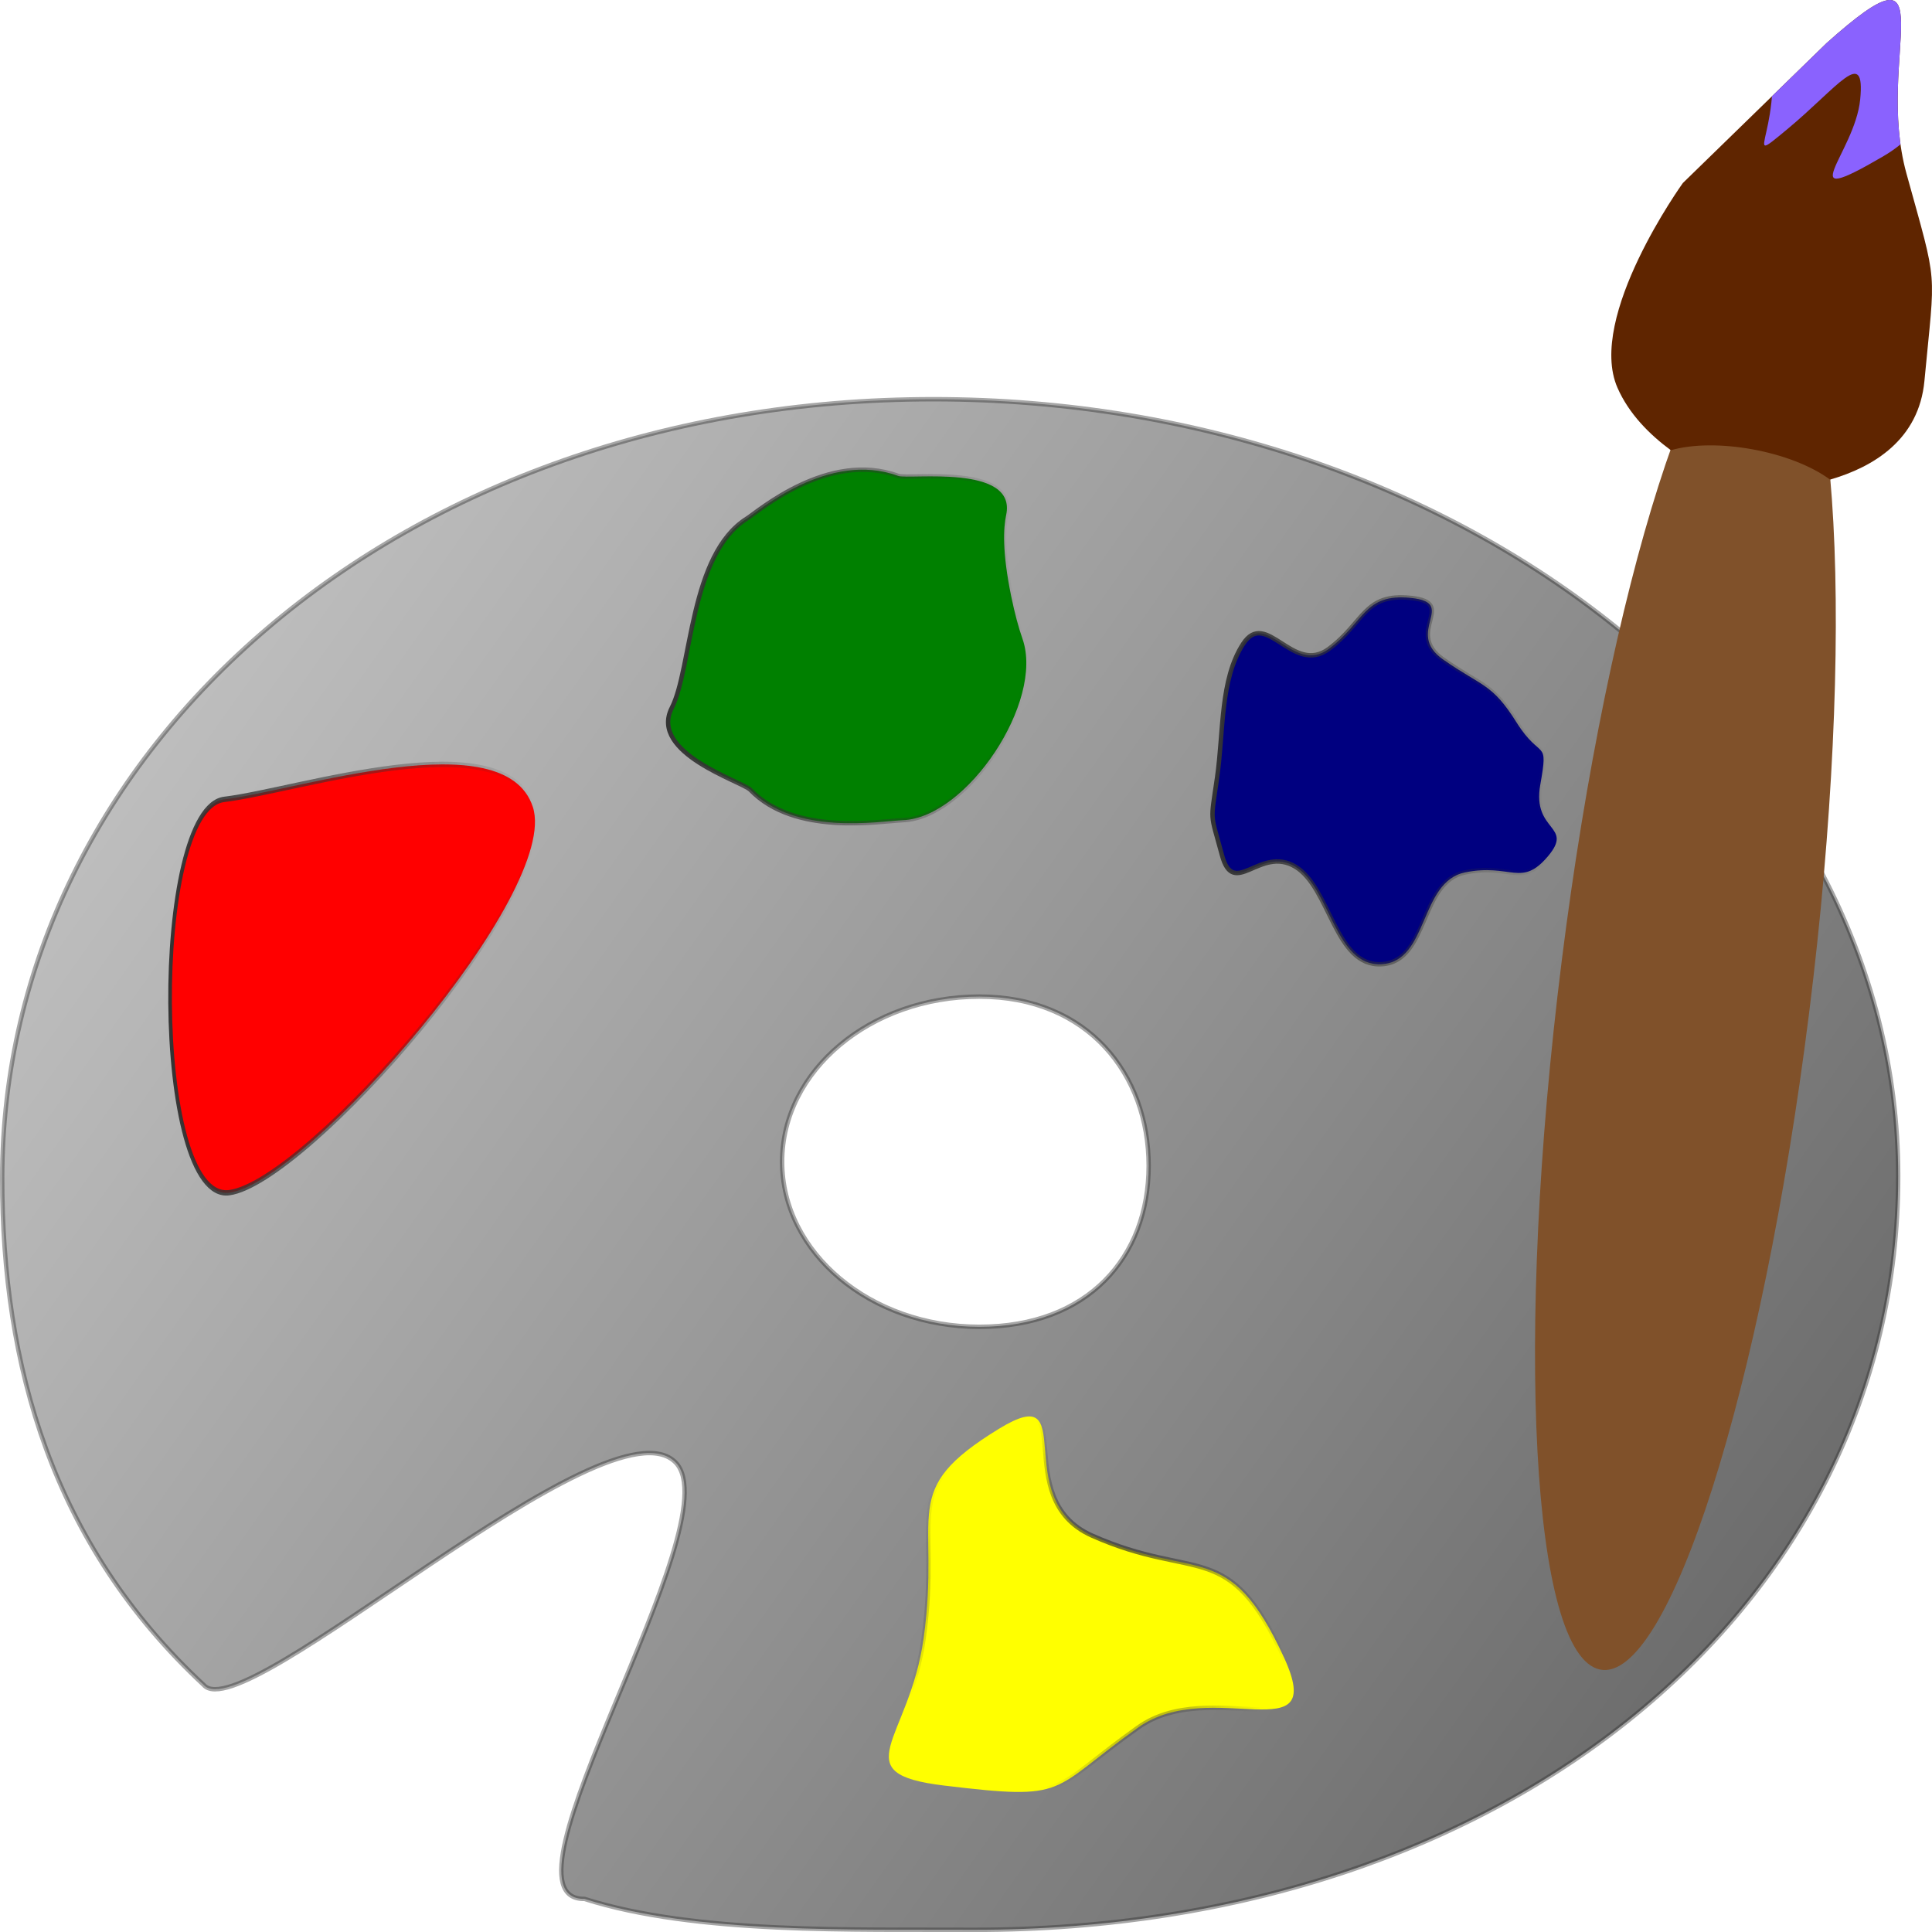
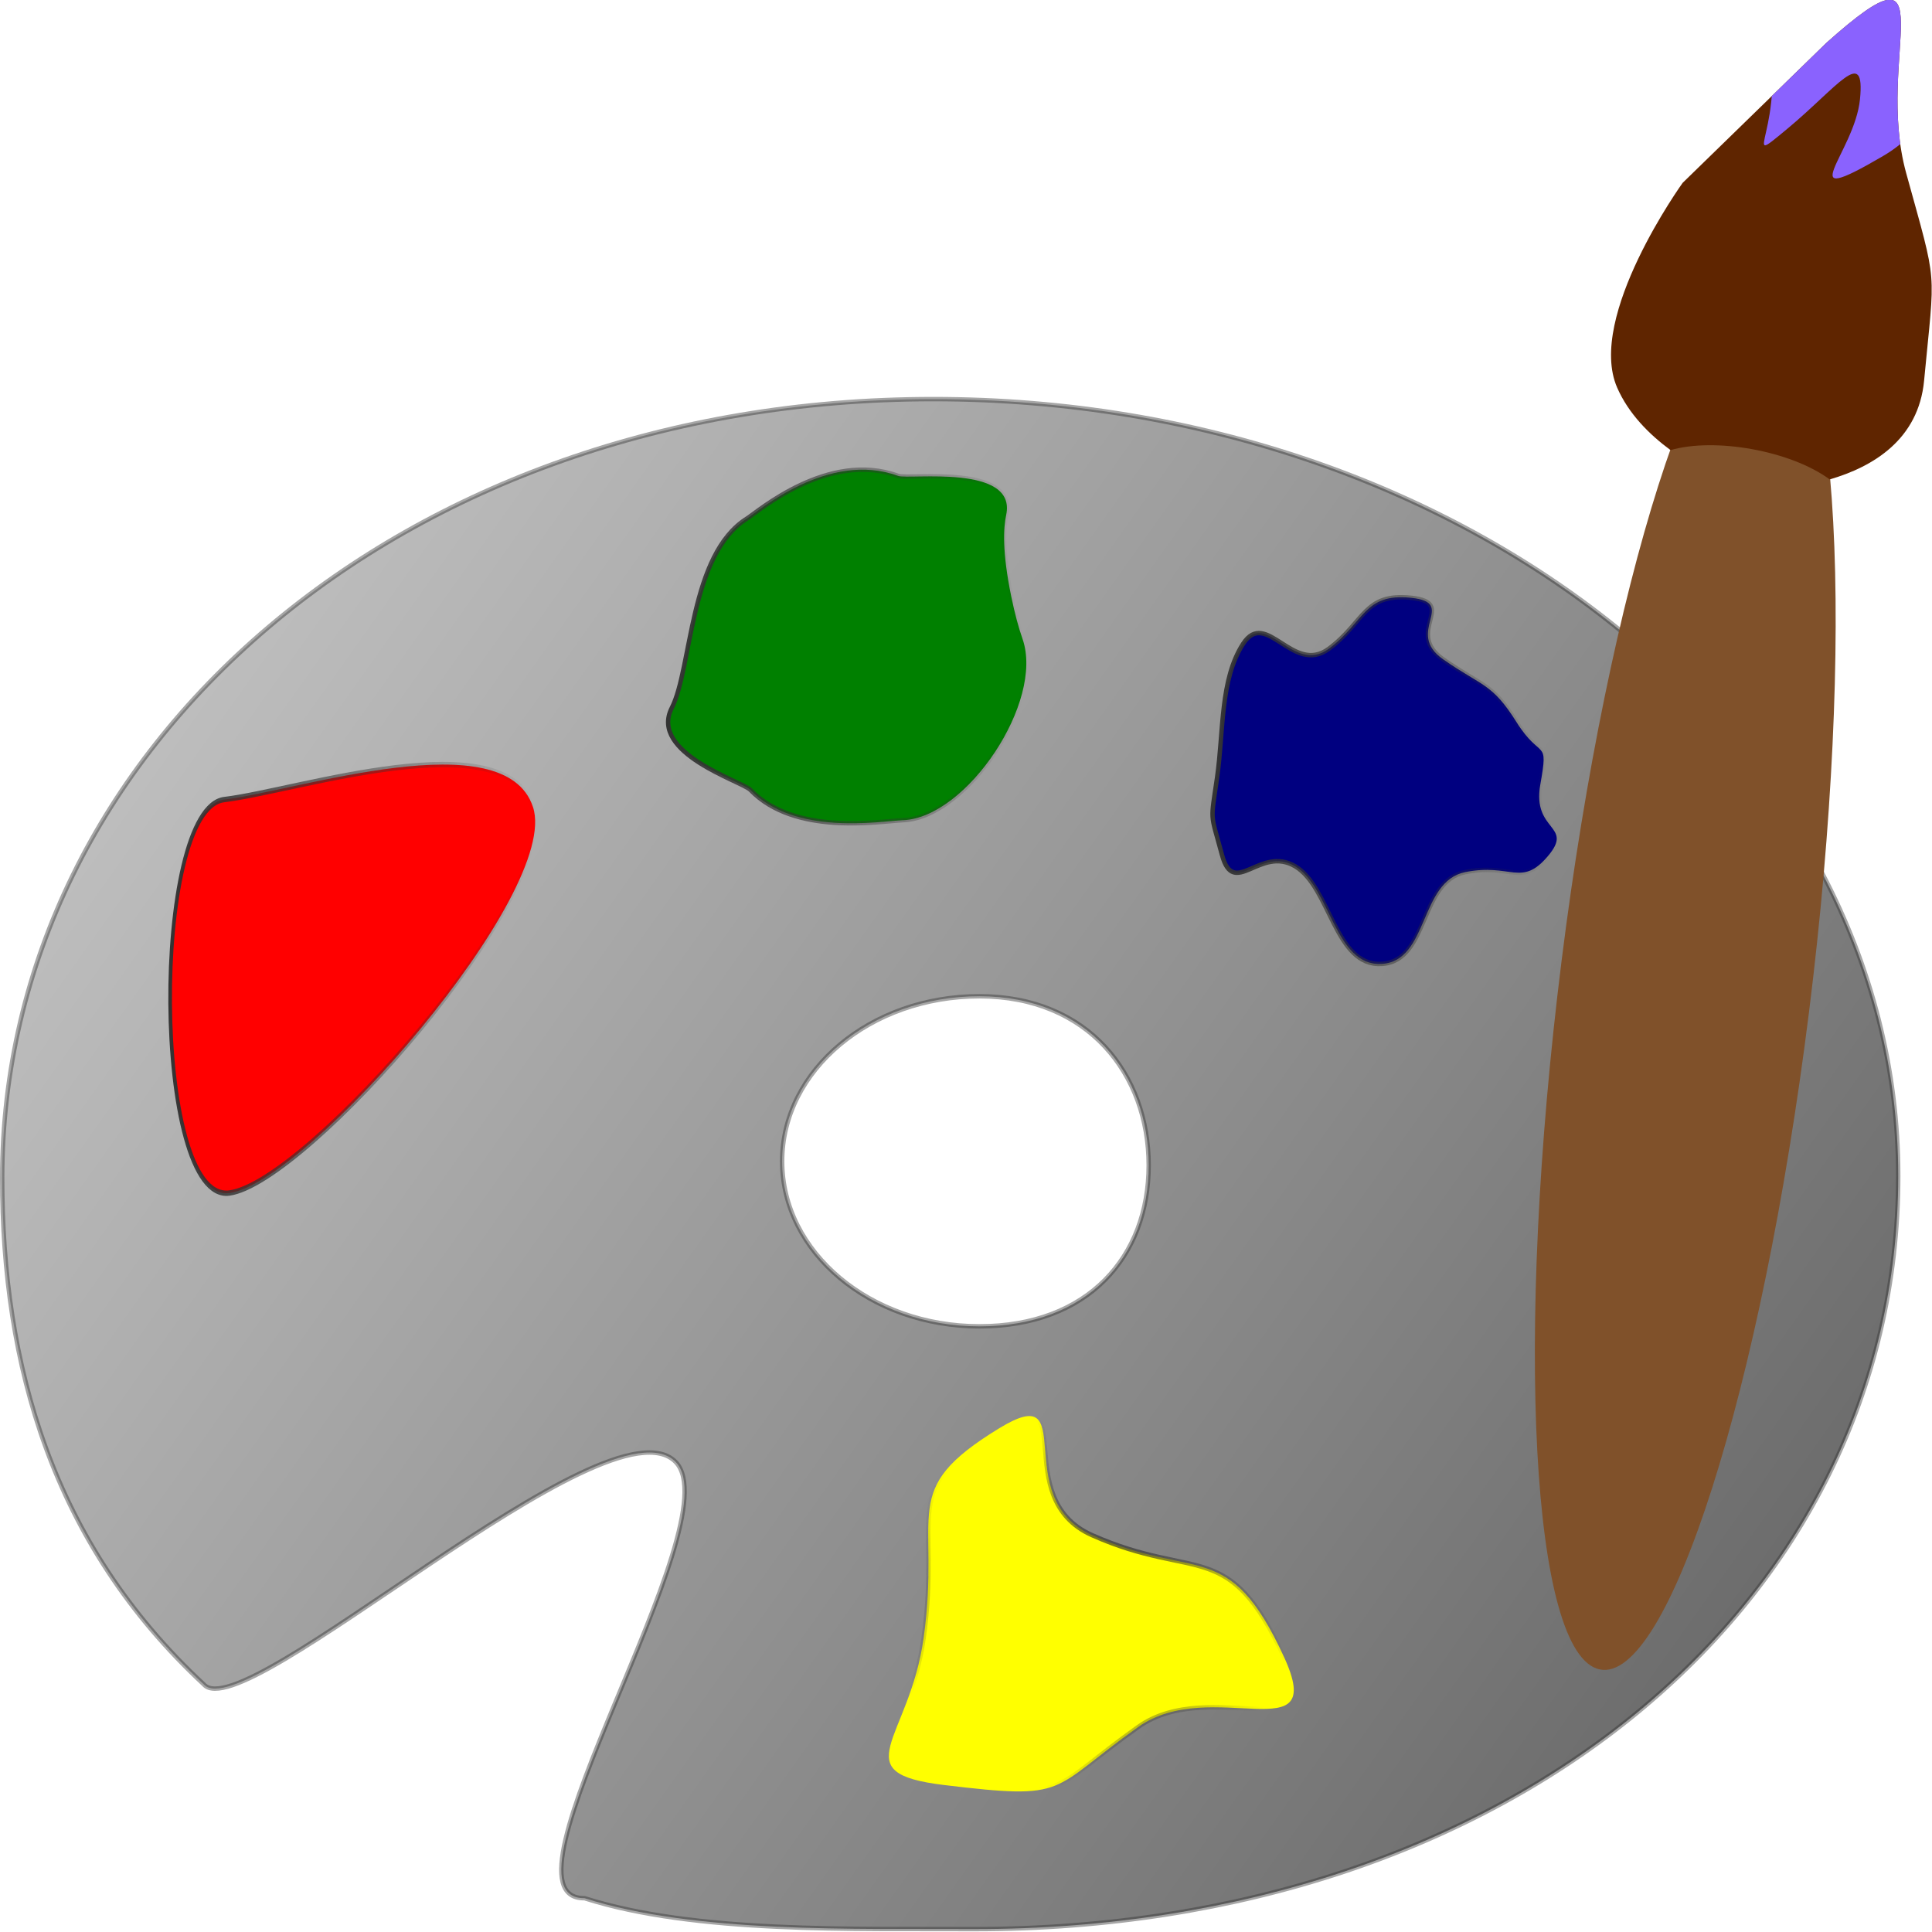
- <svg xmlns="http://www.w3.org/2000/svg" width="87.6mm" height="87.6mm" viewBox="0 0 87.6 87.6">
-   <defs />
+ <svg xmlns="http://www.w3.org/2000/svg" viewBox="0 0 87.6 87.6">
  <defs>
    <linearGradient id="b" x1="11.337" x2="38.083" y1="30.733" y2="30.733" gradientUnits="userSpaceOnUse">
-       <stop stop-color="#333" offset="0" />
-       <stop stop-color="#333" stop-opacity="0" offset="1" />
+       <stop offset="0" stop-color="#333" />
+       <stop offset="1" stop-color="#333" stop-opacity="0" />
    </linearGradient>
    <linearGradient id="c" x1="25.411" x2="53.757" y1="19.946" y2="19.946" gradientUnits="userSpaceOnUse">
-       <stop stop-color="#333" offset="0" />
-       <stop stop-color="#333" stop-opacity="0" offset="1" />
+       <stop offset="0" stop-color="#333" />
+       <stop offset="1" stop-color="#333" stop-opacity="0" />
    </linearGradient>
    <linearGradient id="d" x1="55.845" x2="71.452" y1="24.658" y2="24.658" gradientUnits="userSpaceOnUse">
-       <stop stop-color="#333" offset="0" />
-       <stop stop-color="#333" stop-opacity="0" offset="1" />
+       <stop offset="0" stop-color="#333" />
+       <stop offset="1" stop-color="#333" stop-opacity="0" />
    </linearGradient>
    <linearGradient id="a" x1="15.072" x2="88.056" y1="18.521" y2="70.896" gradientUnits="userSpaceOnUse">
-       <stop stop-color="#c1c1c1" offset="0" />
-       <stop stop-color="#686868" offset="1" />
+       <stop offset="0" stop-color="#c1c1c1" />
+       <stop offset="1" stop-color="#686868" />
    </linearGradient>
-     <radialGradient id="e" cx="65.884" cy="51.557" r="9.312" gradientTransform="matrix(1 0 0 .91903 0 4.175)" gradientUnits="userSpaceOnUse">
-       <stop stop-color="#333" offset="0" />
-       <stop stop-color="#333" stop-opacity="0" offset="1" />
+     <radialGradient id="e" cx="65.884" cy="51.557" r="9.312" gradientTransform="matrix(1 0 0 .919 0 4.175)" gradientUnits="userSpaceOnUse">
+       <stop offset="0" stop-color="#333" />
+       <stop offset="1" stop-color="#333" stop-opacity="0" />
    </radialGradient>
    <clipPath id="f">
-       <path d="M23.146 20.816s-6.843 6.28-5.625 10.178c1.219 3.898 8.286 6.356 8.286 6.356s8.233 1.38 9.874-4.564c1.64-5.943 1.616-4.651.73-10.908-.886-6.256 4.704-12.22-3.585-7.322" fill="#803300" />
+       <path fill="#803300" d="M23.146 20.816s-6.843 6.28-5.625 10.178c1.219 3.898 8.286 6.356 8.286 6.356s8.233 1.38 9.874-4.564c1.64-5.943 1.616-4.651.73-10.908s4.704-12.22-3.585-7.322" />
    </clipPath>
  </defs>
-   <path d="M48.241 12.41c-24.163 0-42.216 15.704-42.216 34.964 0 8.384 2.254 16.397 9.14 22.735 1.795 2.05 18.361-13.119 21.402-9.978 2.605 2.702-8.572 19.635-4.14 19.577 5.036 1.59 12.269 1.359 17.685 1.388 24.164 0 41.882-14.551 41.882-33.812 0-19.26-19.59-34.874-43.752-34.874zm2.09 26.808c4.938 0 7.677 3.498 7.677 7.59s-2.739 7.228-7.677 7.228-8.942-3.317-8.942-7.409c0-4.091 4.003-7.409 8.942-7.409z" fill="url(#a)" stroke="#333" stroke-linejoin="bevel" stroke-opacity=".435" stroke-width=".199" transform="matrix(.99998 0 0 1.0104 -5.925 5.562)" />
-   <path transform="matrix(.62478 0 0 .92362 .546 15.987)" d="M37.791 22.295c2.056 4.21-16.398 18.447-22.03 18.946-5.632.499-5.689-18.873-.365-19.307 5.324-.433 20.338-3.848 22.394.361z" fill="red" stroke="url(#b)" stroke-width=".263" />
-   <path transform="matrix(.57299 0 0 .57896 15.733 17.763)" d="M44.016 33.55c-1.863.079-8.566 1.25-12.098-2.374-.65-.668-8.049-2.862-6.216-6.423 1.603-3.116 1.394-12.004 5.945-14.825.881-.546 6.439-5.345 11.967-3.339.848.308 9.41-.96 8.548 3.06-.216 1.007-.325 2.883.398 6.364.288 1.39.594 2.485.899 3.35 1.727 4.912-4.404 13.974-9.443 14.188z" fill="green" stroke="url(#c)" stroke-width=".346" />
-   <path transform="matrix(.99998 0 0 1.0104 -.867 10.49)" d="M71.05 28.049c-1.207 1.41-1.67.299-3.75.717s-1.649 3.99-3.779 4.12c-2.13.13-2.323-3.432-3.924-4.379-1.6-.947-2.788 1.46-3.325-.519-.537-1.978-.518-1.4-.219-3.481.3-2.08.131-4.395 1.179-5.993 1.047-1.598 2.257 1.415 3.882.227 1.625-1.189 1.584-2.518 3.738-2.29s-.333 1.532 1.454 2.765c1.786 1.234 2.207 1.056 3.322 2.816 1.116 1.761 1.463.665 1.08 2.797s1.55 1.81.342 3.22z" fill="navy" stroke="url(#d)" stroke-width=".199" />
-   <path transform="matrix(.99998 0 0 1.0104 -16.402 20.644)" d="M74.617 53.938c2.028 4.35-3.306.83-6.607 3.15-4.097 2.88-3.064 3.29-8.793 2.608-4.616-.55-1.583-2.006-.935-6.603.803-5.706-1.234-6.594 3.423-9.412 3.752-2.27.388 3.11 4.212 4.796 4.745 2.091 6.183.062 8.7 5.461z" fill="#ff0" stroke="url(#e)" stroke-width=".199" />
-   <g transform="matrix(.75405 -.10165 .12541 .85596 56.24 -7.167)" stroke-width="0">
-     <ellipse transform="rotate(17.425)" cx="34.345" cy="54.825" rx="7.409" ry="36.535" fill="#80512a" />
-     <path d="M23.146 20.816s-6.843 6.28-5.625 10.178c.447 1.43 1.48 2.649 2.61 3.62 2.704-.355 7.062.86 9.132 2.64 2.669-.35 5.584-1.45 6.418-4.468 1.64-5.943 1.616-4.651.73-10.908-.886-6.255 4.704-12.22-3.585-7.322" fill="#5f2500" />
-     <path d="M29.441 13.093c.513 5.613-3.078 7.514.302 5.673 3.38-1.84 5.365-3.821 4.58-1.045s-5.169 5.315.867 3.112c6.035-2.203 3.093-7.77 3.063-8.706" clip-path="url(#f)" fill="#8a62fe" />
+   <path fill="url(#a)" stroke="#333" stroke-linejoin="bevel" stroke-opacity=".435" stroke-width=".199" d="M48.241 12.41c-24.163 0-42.216 15.704-42.216 34.964 0 8.384 2.254 16.397 9.14 22.735 1.795 2.05 18.361-13.119 21.402-9.978 2.605 2.702-8.572 19.635-4.14 19.577 5.036 1.59 12.269 1.359 17.685 1.388 24.164 0 41.882-14.551 41.882-33.812S72.404 12.41 48.242 12.41zm2.09 26.808c4.938 0 7.677 3.498 7.677 7.59s-2.739 7.228-7.677 7.228-8.942-3.317-8.942-7.409 4.003-7.409 8.942-7.409z" transform="matrix(1 0 0 1.01 -5.925 5.562)" />
+   <path fill="red" stroke="url(#b)" stroke-width=".263" d="M37.791 22.295c2.056 4.21-16.398 18.447-22.03 18.946s-5.689-18.873-.365-19.307 20.338-3.848 22.394.361z" transform="matrix(.625 0 0 .924 .546 15.987)" />
+   <path fill="green" stroke="url(#c)" stroke-width=".346" d="M44.016 33.55c-1.863.079-8.566 1.25-12.098-2.374-.65-.668-8.049-2.862-6.216-6.423 1.603-3.116 1.394-12.004 5.945-14.825.881-.546 6.439-5.345 11.967-3.339.848.308 9.41-.96 8.548 3.06-.216 1.007-.325 2.883.398 6.364.288 1.39.594 2.485.899 3.35 1.727 4.912-4.404 13.974-9.443 14.188z" transform="matrix(.573 0 0 .579 15.733 17.763)" />
+   <path fill="navy" stroke="url(#d)" stroke-width=".199" d="M71.05 28.049c-1.207 1.41-1.67.299-3.75.717s-1.649 3.99-3.779 4.12-2.323-3.432-3.924-4.379-2.788 1.46-3.325-.519c-.537-1.978-.518-1.4-.219-3.481s.131-4.395 1.179-5.993c1.047-1.598 2.257 1.415 3.882.227 1.625-1.189 1.584-2.518 3.738-2.29s-.333 1.532 1.454 2.765 2.207 1.056 3.322 2.816c1.116 1.761 1.463.665 1.08 2.797s1.55 1.81.342 3.22z" transform="matrix(1 0 0 1.01 -.867 10.49)" />
+   <path fill="#ff0" stroke="url(#e)" stroke-width=".199" d="M74.617 53.938c2.028 4.35-3.306.83-6.607 3.15-4.097 2.88-3.064 3.29-8.793 2.608-4.616-.55-1.583-2.006-.935-6.603.803-5.706-1.234-6.594 3.423-9.412 3.752-2.27.388 3.11 4.212 4.796 4.745 2.091 6.183.062 8.7 5.461z" transform="matrix(1 0 0 1.01 -16.402 20.644)" />
+   <g stroke-width="0" transform="matrix(.754 -.102 .125 .856 56.24 -7.167)">
+     <ellipse cx="34.345" cy="54.825" fill="#80512a" rx="7.409" ry="36.535" transform="rotate(17.4)" />
+     <path fill="#5f2500" d="M23.146 20.816s-6.843 6.28-5.625 10.178c.447 1.43 1.48 2.649 2.61 3.62 2.704-.355 7.062.86 9.132 2.64 2.669-.35 5.584-1.45 6.418-4.468 1.64-5.943 1.616-4.651.73-10.908-.886-6.255 4.704-12.22-3.585-7.322" />
+     <path fill="#8a62fe" d="M29.441 13.093c.513 5.613-3.078 7.514.302 5.673 3.38-1.84 5.365-3.821 4.58-1.045s-5.169 5.315.867 3.112 3.093-7.77 3.063-8.706" clip-path="url(#f)" />
  </g>
</svg>
